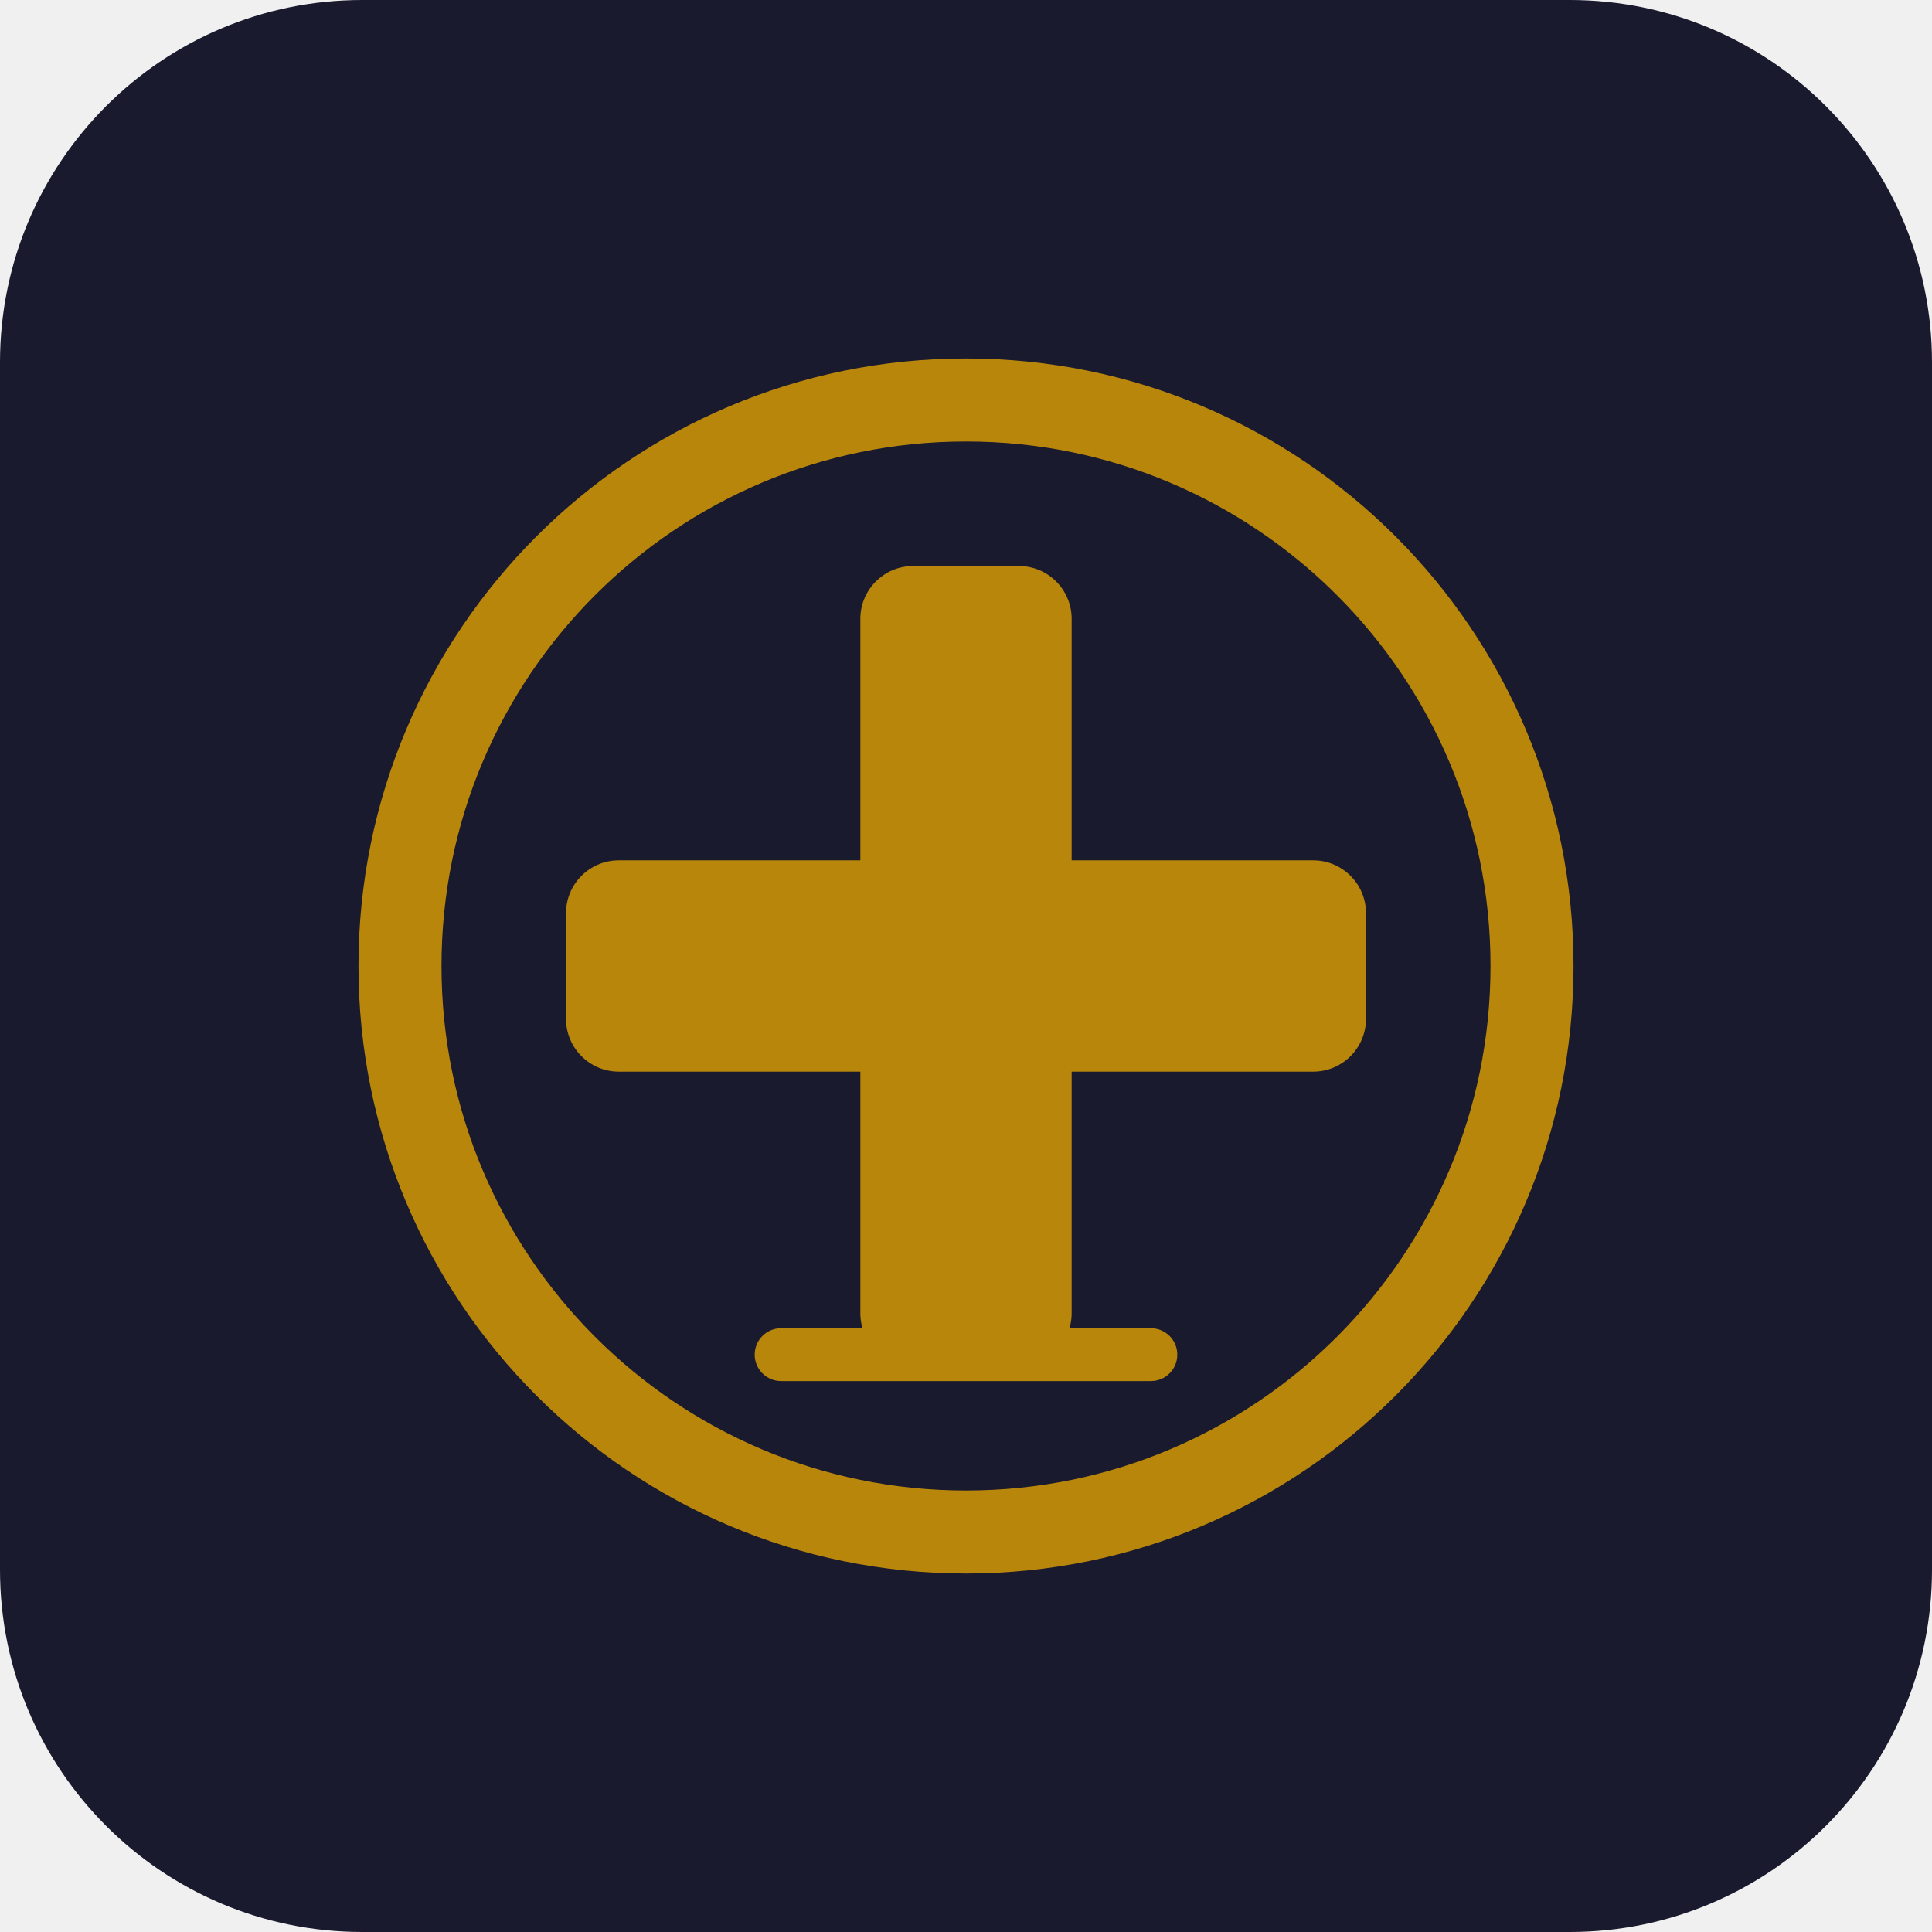
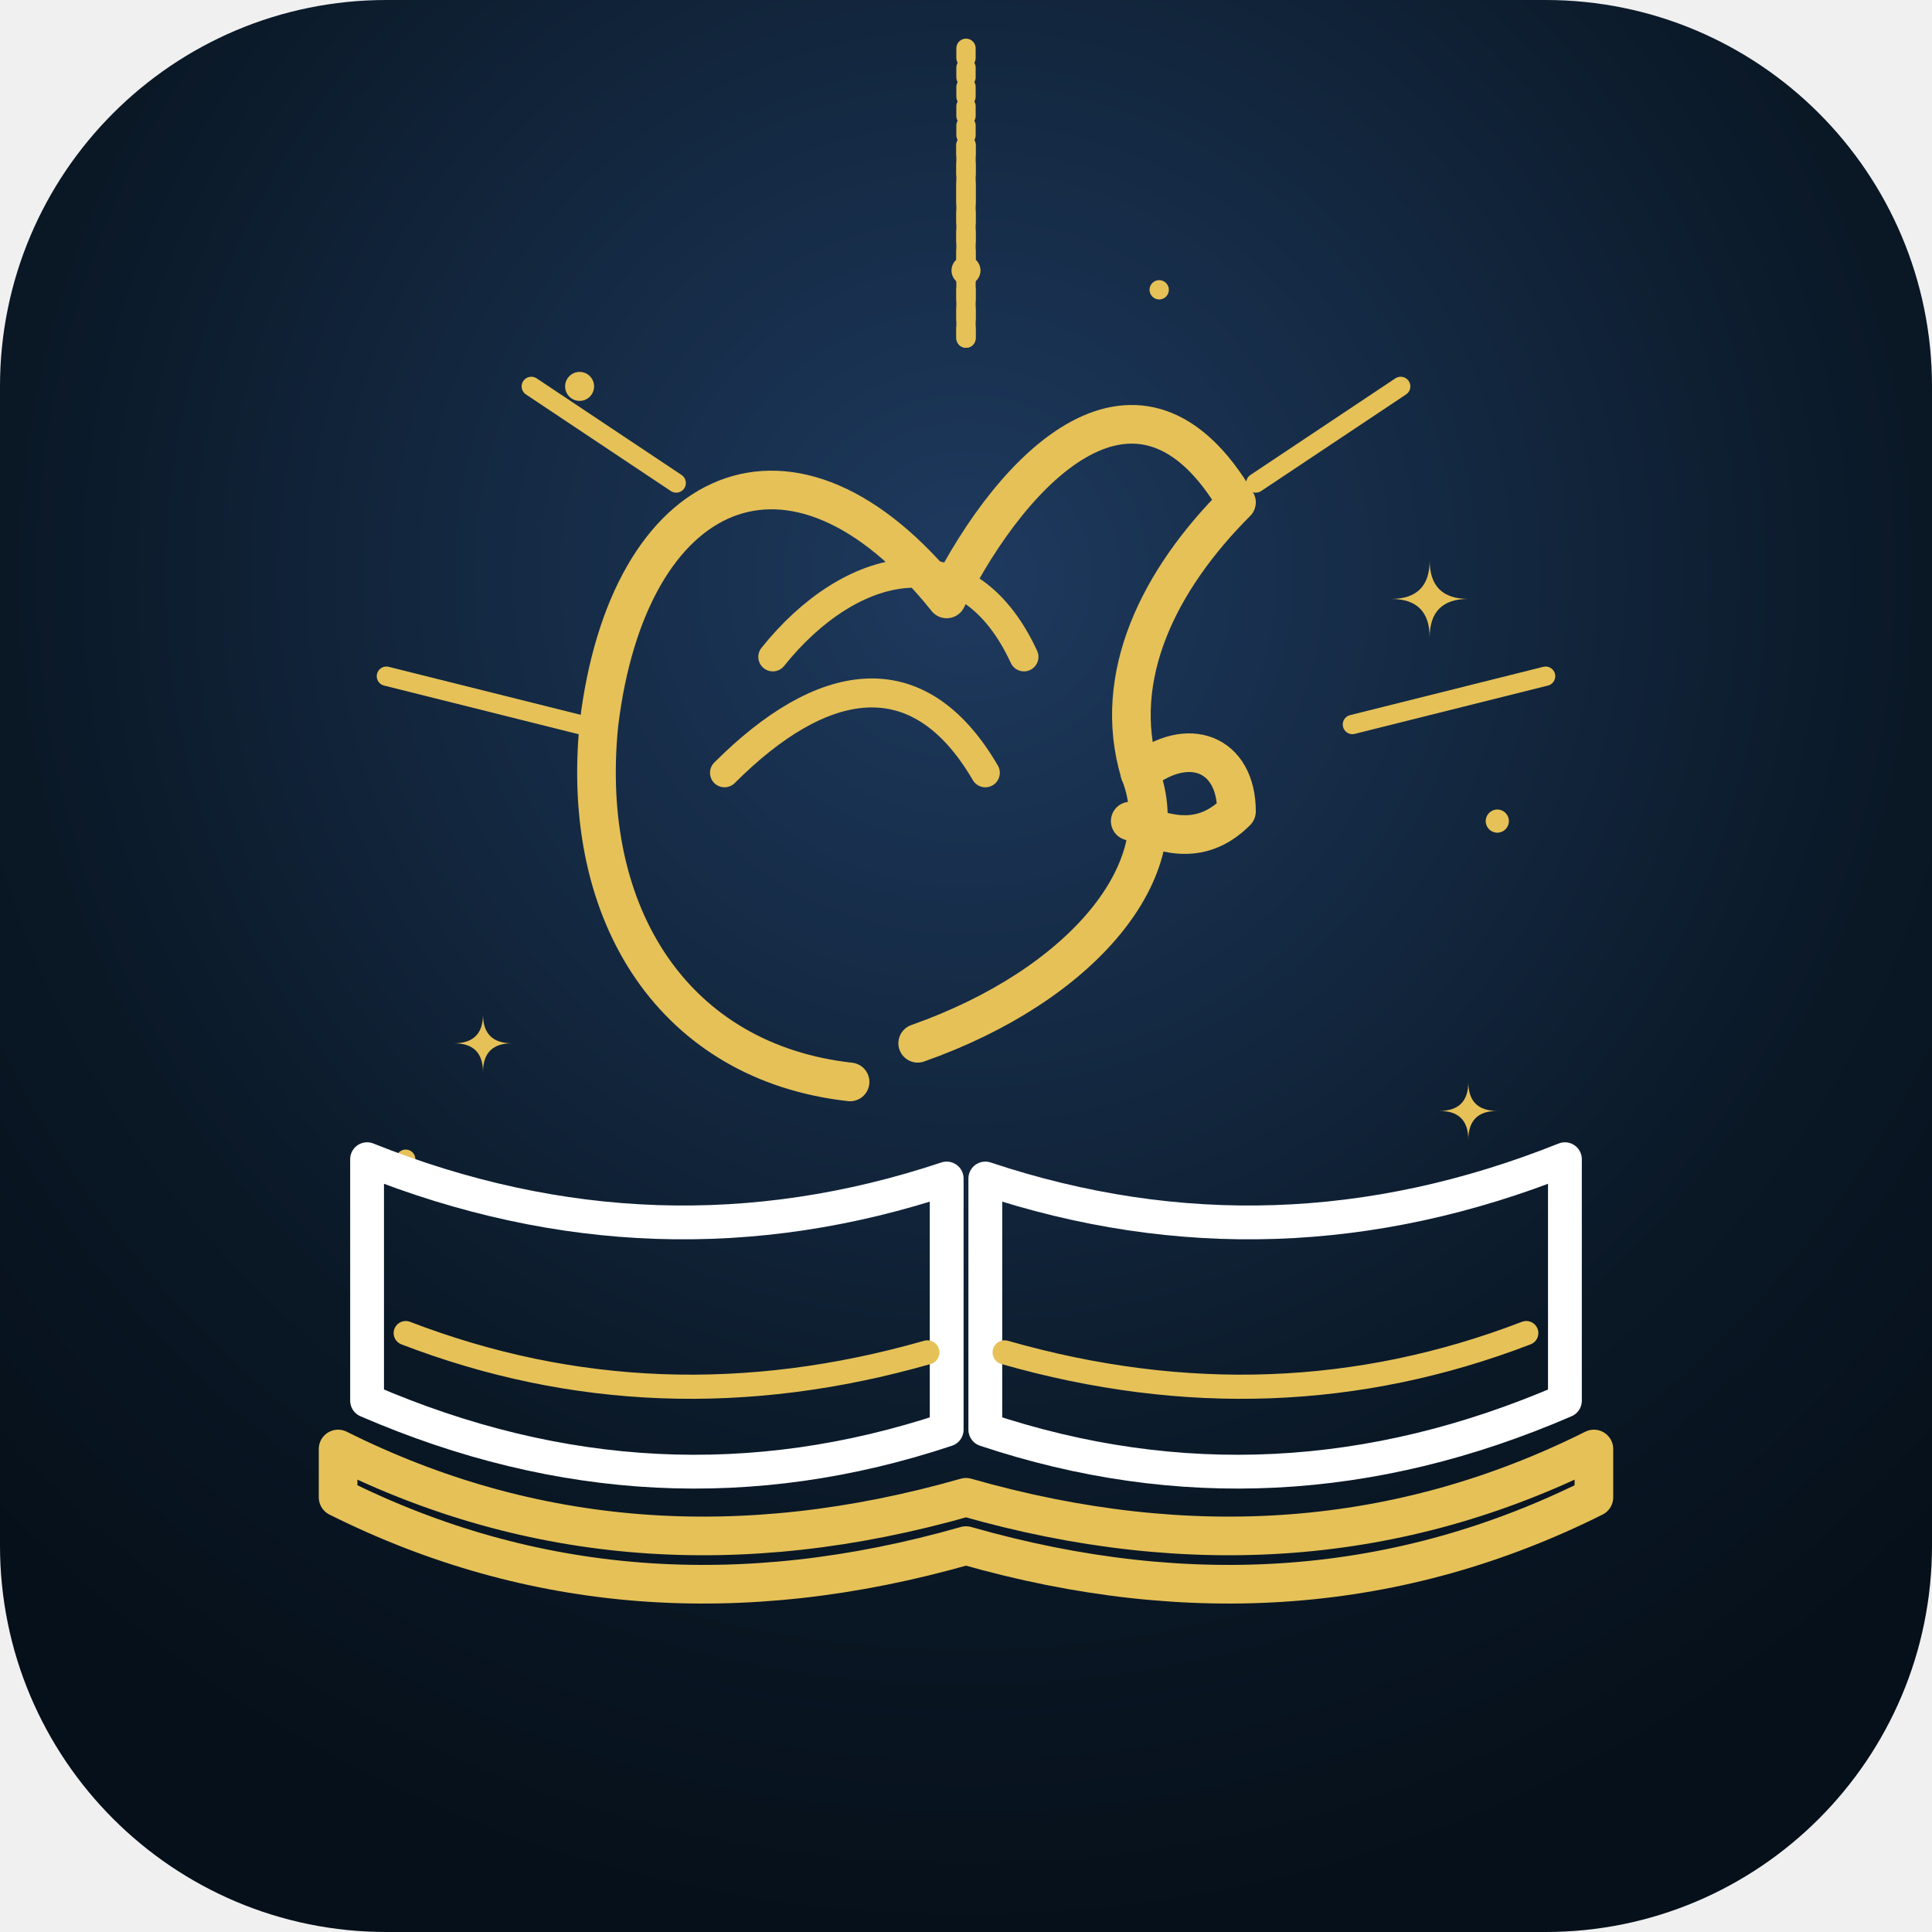
- <svg xmlns="http://www.w3.org/2000/svg" viewBox="0 0 512 512">
-   <rect width="512" height="512" rx="96" fill="#1a1a2e" />
-   <circle cx="256" cy="256" r="150" fill="none" stroke="#b8860b" stroke-width="22" />
-   <rect x="228" y="150" width="56" height="212" rx="14" fill="#b8860b" />
-   <rect x="150" y="228" width="212" height="56" rx="14" fill="#b8860b" />
-   <rect x="200" y="352" width="112" height="14" rx="7" fill="#b8860b" />
+ <svg xmlns="http://www.w3.org/2000/svg" viewBox="0 0 200 200">
+   <defs>
+     <radialGradient id="bg" cx="50%" cy="30%" r="70%">
+       <stop offset="0%" stop-color="#1e3a5f" />
+       <stop offset="70%" stop-color="#0a1826" />
+       <stop offset="100%" stop-color="#06101a" />
+     </radialGradient>
+   </defs>
+   <rect width="200" height="200" rx="40" fill="url(#bg)" />
+   <path d="M 100,20 L 100,35 M 100,20 L 100,5" stroke="#e5c158" stroke-width="2" stroke-linecap="round" stroke-dasharray="1 1" fill="none" />
+   <circle cx="100" cy="28" r="1.5" fill="#e5c158" />
+   <line x1="130" y1="50" x2="145" y2="40" stroke="#e5c158" stroke-width="2" stroke-linecap="round" />
+   <line x1="140" y1="75" x2="160" y2="70" stroke="#e5c158" stroke-width="2" stroke-linecap="round" />
+   <line x1="70" y1="50" x2="55" y2="40" stroke="#e5c158" stroke-width="2" stroke-linecap="round" />
+   <line x1="60" y1="75" x2="40" y2="70" stroke="#e5c158" stroke-width="2" stroke-linecap="round" />
+   <line x1="100" y1="15" x2="100" y2="35" stroke="#e5c158" stroke-width="2" stroke-linecap="round" />
+   <path fill="#e5c158" d="M 148,58 Q 148,62 152,62 Q 148,62 148,66 Q 148,62 144,62 Q 148,62 148,58 Z" />
+   <path fill="#e5c158" d="M 50,105 Q 50,108 53,108 Q 50,108 50,111 Q 50,108 47,108 Q 50,108 50,105 Z" />
+   <path fill="#e5c158" d="M 152,112 Q 152,115 155,115 Q 152,115 152,118 Q 152,115 149,115 Q 152,115 152,112 Z" />
+   <circle cx="60" cy="40" r="1.5" fill="#e5c158" />
+   <circle cx="120" cy="30" r="1" fill="#e5c158" />
+   <circle cx="155" cy="85" r="1.2" fill="#e5c158" />
+   <circle cx="42" cy="120" r="1" fill="#e5c158" />
+   <path stroke="#e5c158" stroke-width="4" stroke-linecap="round" stroke-linejoin="round" fill="none" d="M 88,112 C 70,110 60,95 62,75 C 65,50 82,42 98,62 C 105,48 118,35 128,52 C 120,60 115,70 118,80 C 122,90 112,102 95,108" />
+   <path stroke="#e5c158" stroke-width="4" stroke-linecap="round" stroke-linejoin="round" fill="none" d="M 118,80 C 123,76 128,78 128,84 C 124,88 120,86 117,85" />
+   <path stroke="#e5c158" stroke-width="3" stroke-linecap="round" stroke-linejoin="round" fill="none" d="M 80,68 C 88,58 100,55 106,68" />
+   <path stroke="#e5c158" stroke-width="3" stroke-linecap="round" stroke-linejoin="round" fill="none" d="M 75,80 C 85,70 95,68 102,80" />
+   <g transform="translate(0, 10)">
+     <path stroke="#e5c158" stroke-width="4" stroke-linecap="round" stroke-linejoin="round" fill="none" d="M 35,140 Q 65,155 100,145 Q 135,155 165,140 L 165,145 Q 135,160 100,150 Q 65,160 35,145 Z" />
+     <path stroke="#ffffff" stroke-width="3.5" stroke-linecap="round" stroke-linejoin="round" fill="none" d="M 38,135 Q 68,148 98,138 L 98,112 Q 68,122 38,110 Z" />
+     <path stroke="#ffffff" stroke-width="3.5" stroke-linecap="round" stroke-linejoin="round" fill="none" d="M 162,135 Q 132,148 102,138 L 102,112 Q 132,122 162,110 Z" />
+     <path stroke="#e5c158" stroke-width="2.5" stroke-linecap="round" stroke-linejoin="round" fill="none" d="M 42,128 Q 68,138 96,130" />
+     <path stroke="#e5c158" stroke-width="2.5" stroke-linecap="round" stroke-linejoin="round" fill="none" d="M 158,128 Q 132,138 104,130" />
+   </g>
</svg>
